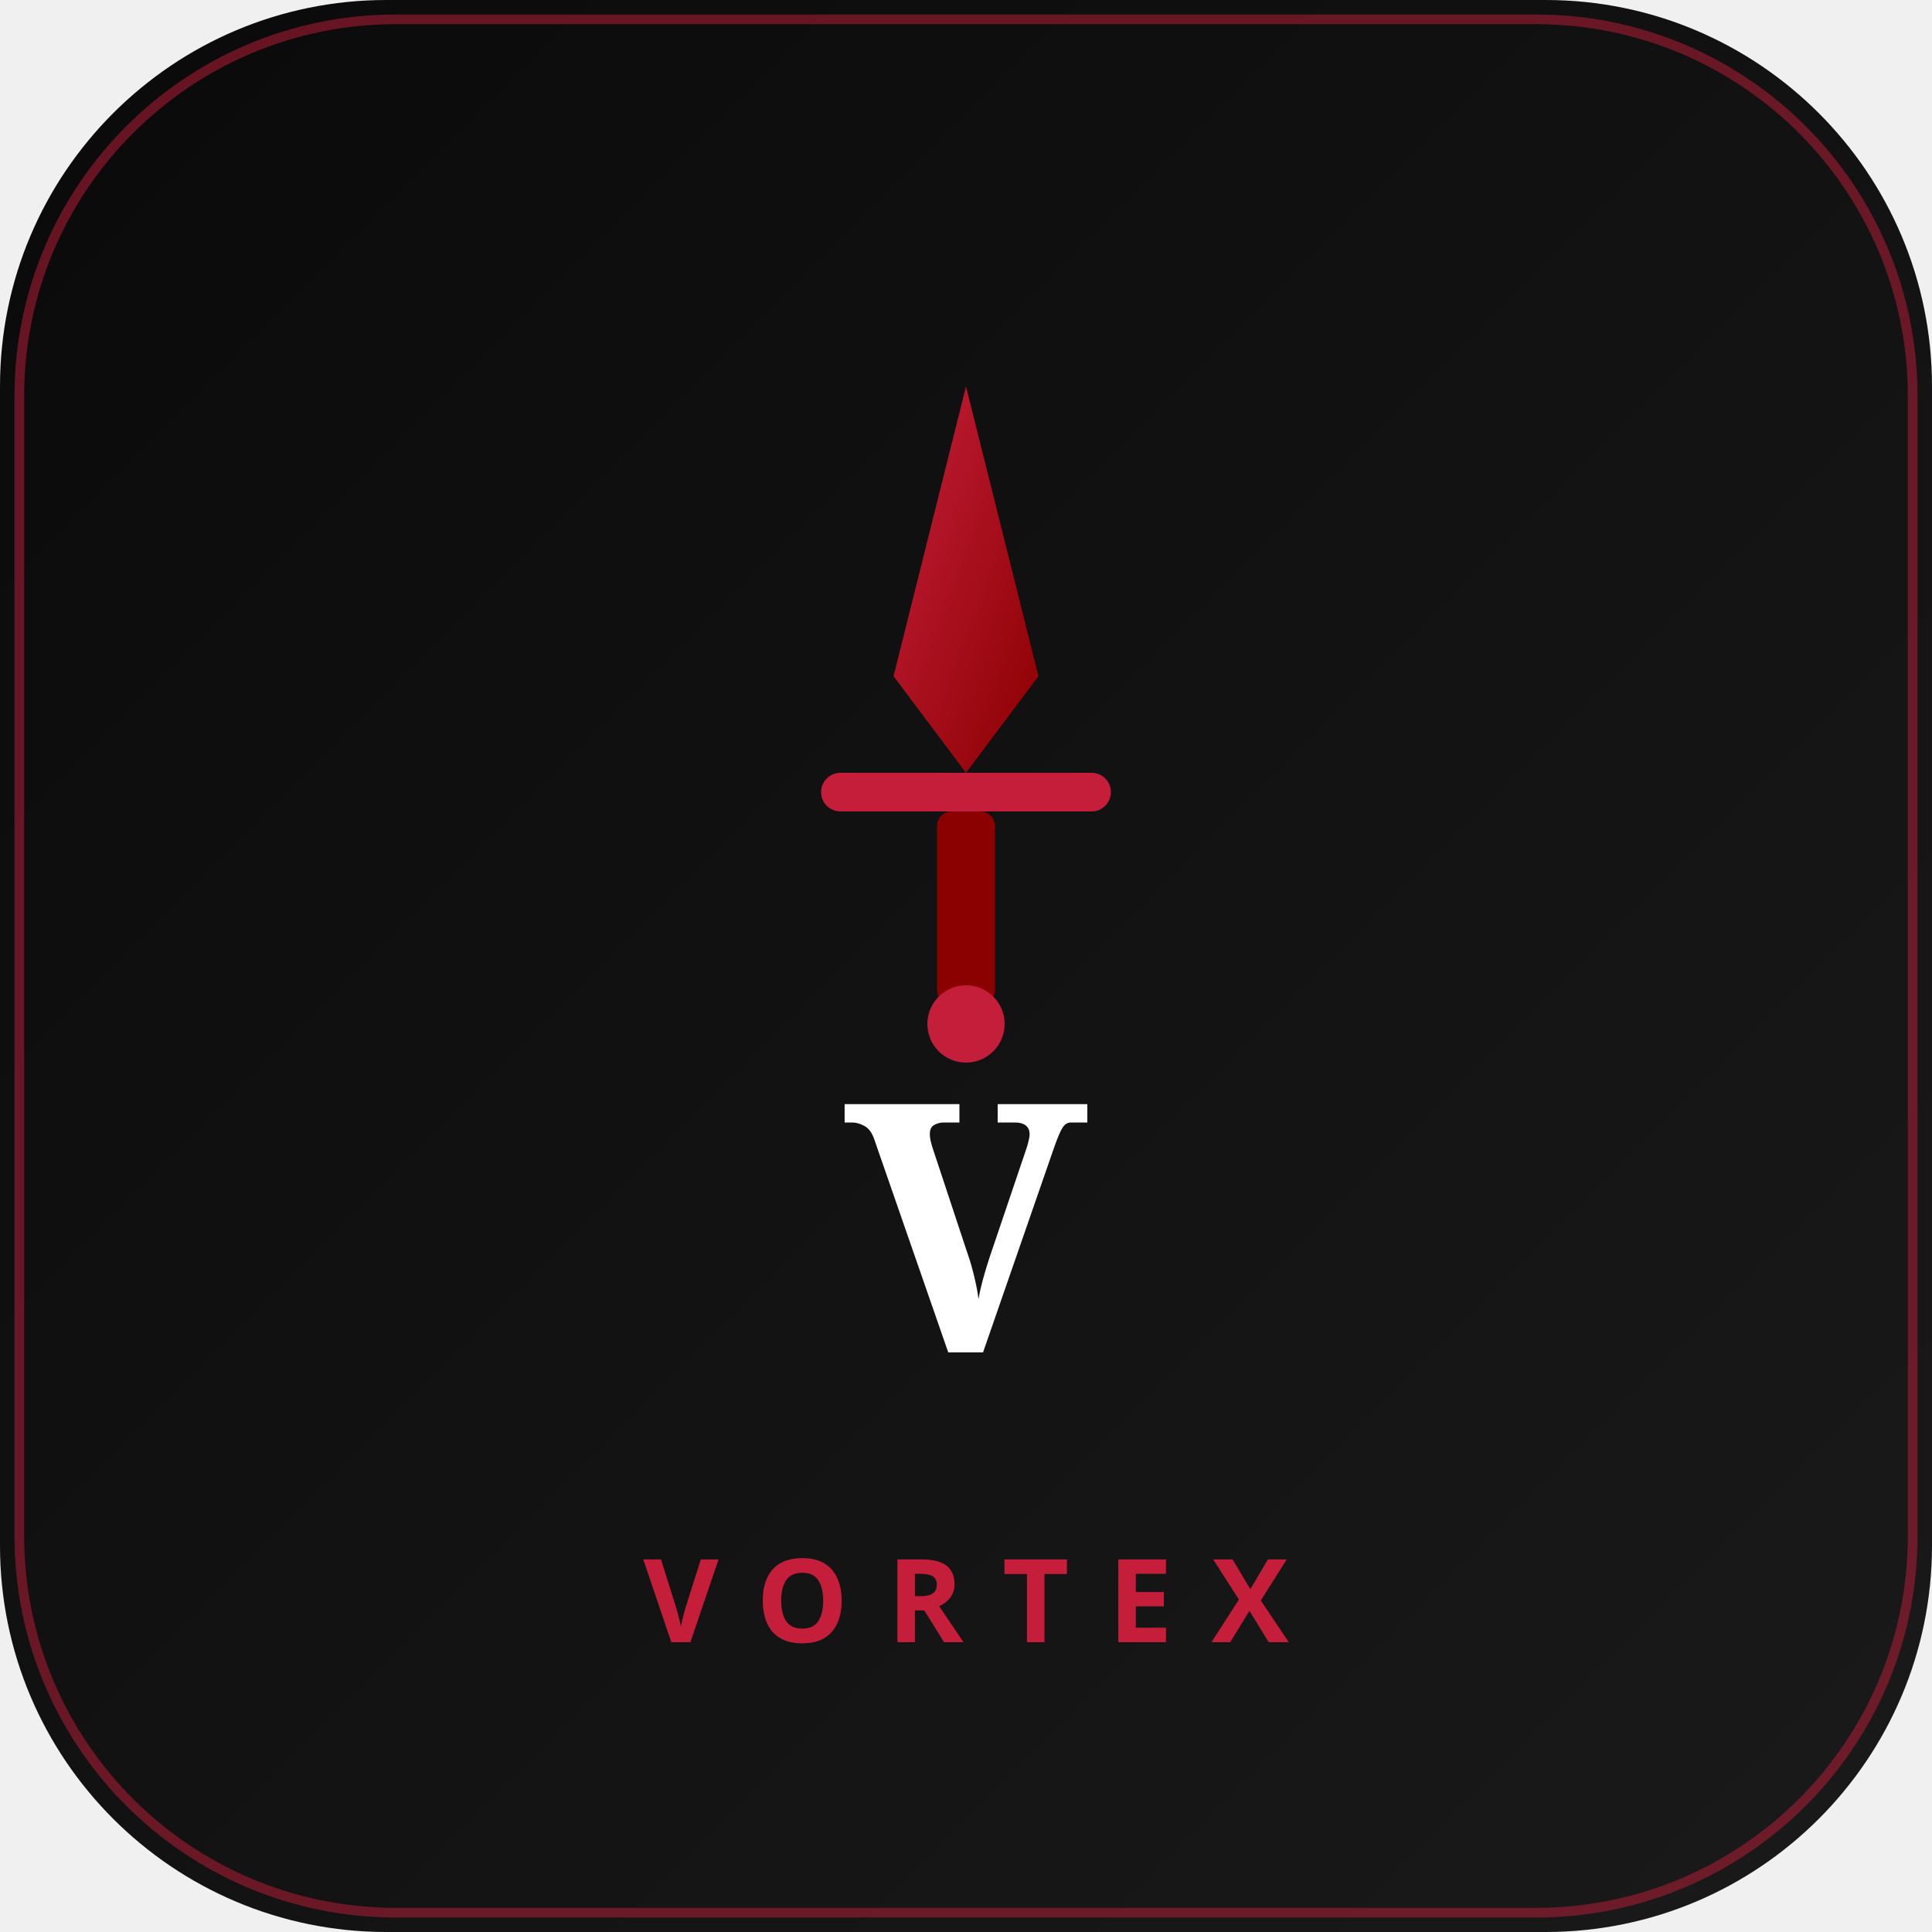
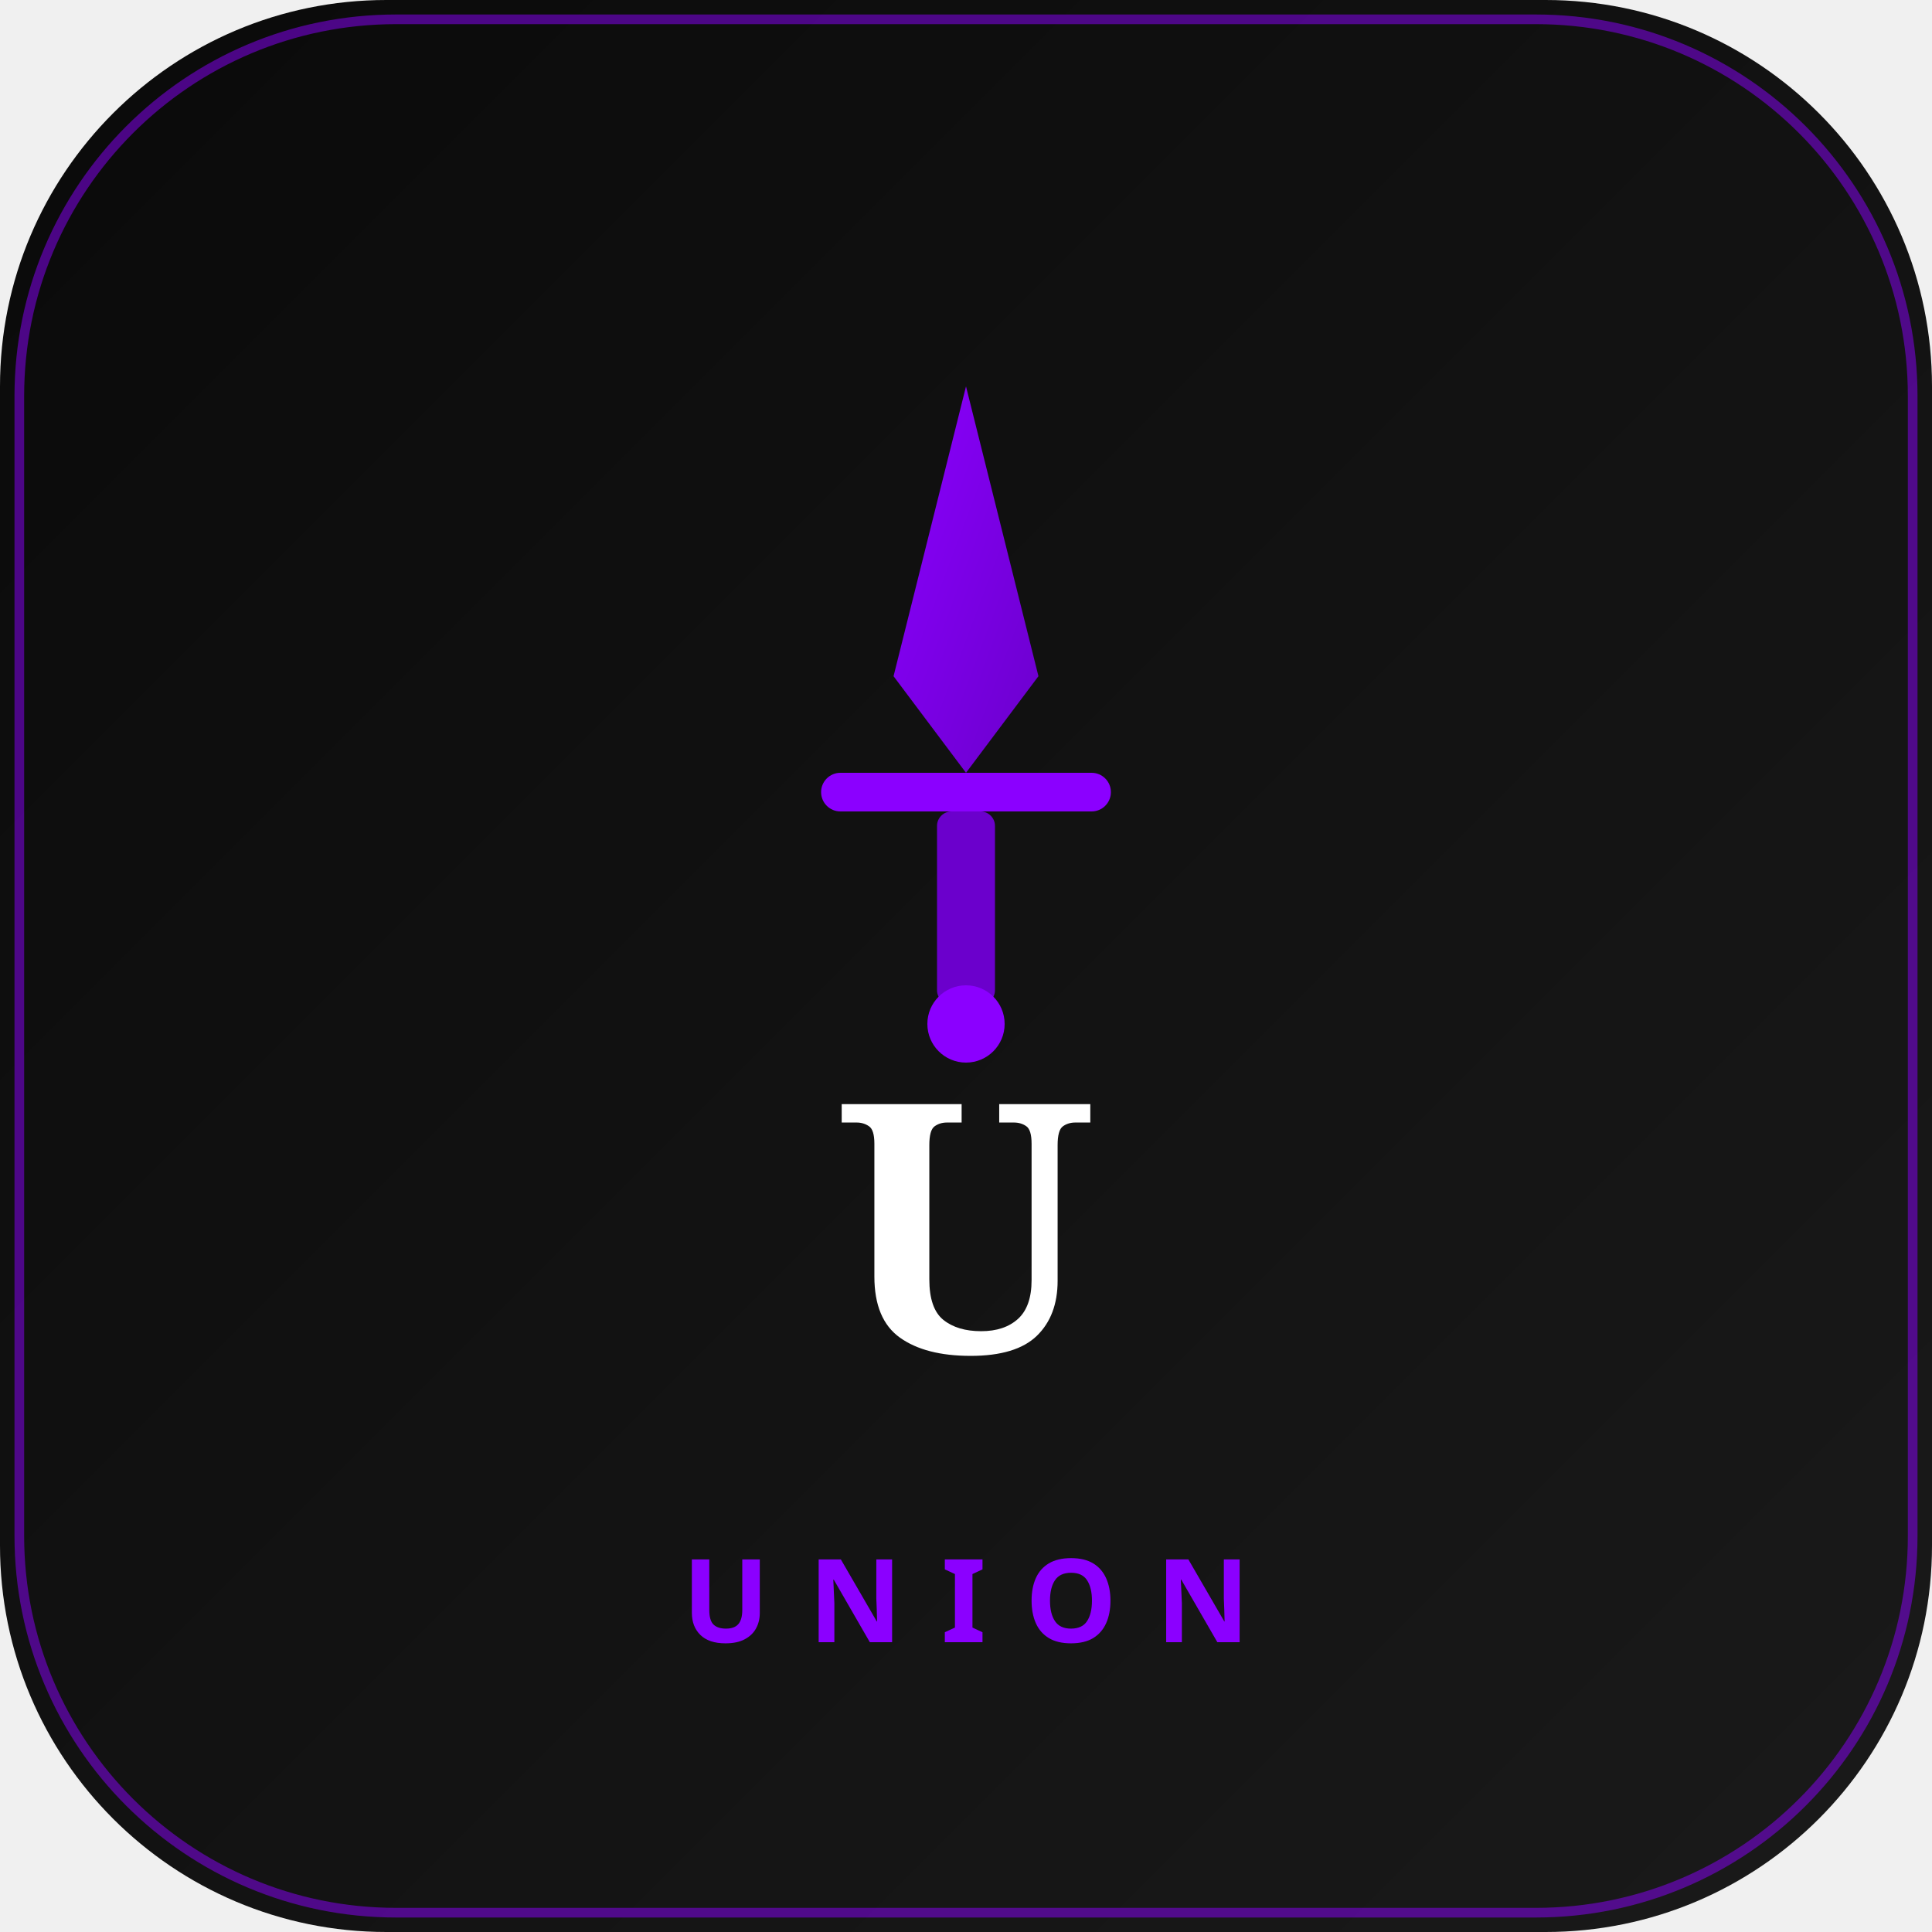
<svg xmlns="http://www.w3.org/2000/svg" viewBox="0 0 400 400" width="400" height="400">
  <defs>
    <linearGradient id="bg" x1="0%" y1="0%" x2="100%" y2="100%">
      <stop offset="0%" style="stop-color:#0a0a0a" />
      <stop offset="100%" style="stop-color:#1a1a1a" />
    </linearGradient>
-     <linearGradient id="red" x1="0%" y1="0%" x2="100%" y2="100%">
-       <stop offset="0%" style="stop-color:#c41e3a" />
-       <stop offset="100%" style="stop-color:#8b0000" />
+     <linearGradient id="purple" x1="0%" y1="0%" x2="100%" y2="100%">
+       <stop offset="0%" style="stop-color:#8b00ff" />
+       <stop offset="100%" style="stop-color:#6b00cc" />
    </linearGradient>
  </defs>
  <rect width="400" height="400" rx="80" fill="url(#bg)" />
-   <rect x="4" y="4" width="392" height="392" rx="78" fill="none" stroke="#c41e3a" stroke-width="2" opacity="0.5" />
+   <rect x="4" y="4" width="392" height="392" rx="78" fill="none" stroke="#8b00ff" stroke-width="2" opacity="0.5" />
  <g transform="translate(200, 160)">
-     <path d="M0,-80 L15,-20 L0,0 L-15,-20 Z" fill="url(#red)" />
-     <rect x="-30" y="0" width="60" height="8" rx="4" fill="#c41e3a" />
-     <rect x="-6" y="8" width="12" height="40" rx="3" fill="#8b0000" />
-     <circle cx="0" cy="52" r="8" fill="#c41e3a" />
+     <path d="M0,-80 L15,-20 L0,0 L-15,-20 Z" fill="url(#purple)" />
+     <rect x="-30" y="0" width="60" height="8" rx="4" fill="#8b00ff" />
+     <rect x="-6" y="8" width="12" height="40" rx="3" fill="#6b00cc" />
+     <circle cx="0" cy="52" r="8" fill="#8b00ff" />
  </g>
-   <text x="200" y="280" font-family="serif" font-size="72" font-weight="bold" fill="#ffffff" text-anchor="middle">V</text>
-   <text x="200" y="340" font-family="sans-serif" font-size="24" font-weight="600" fill="#c41e3a" text-anchor="middle" letter-spacing="8">VORTEX</text>
+   <text x="200" y="280" font-family="serif" font-size="72" font-weight="bold" fill="#ffffff" text-anchor="middle">U</text>
+   <text x="200" y="340" font-family="sans-serif" font-size="24" font-weight="600" fill="#8b00ff" text-anchor="middle" letter-spacing="8">UNION</text>
</svg>
